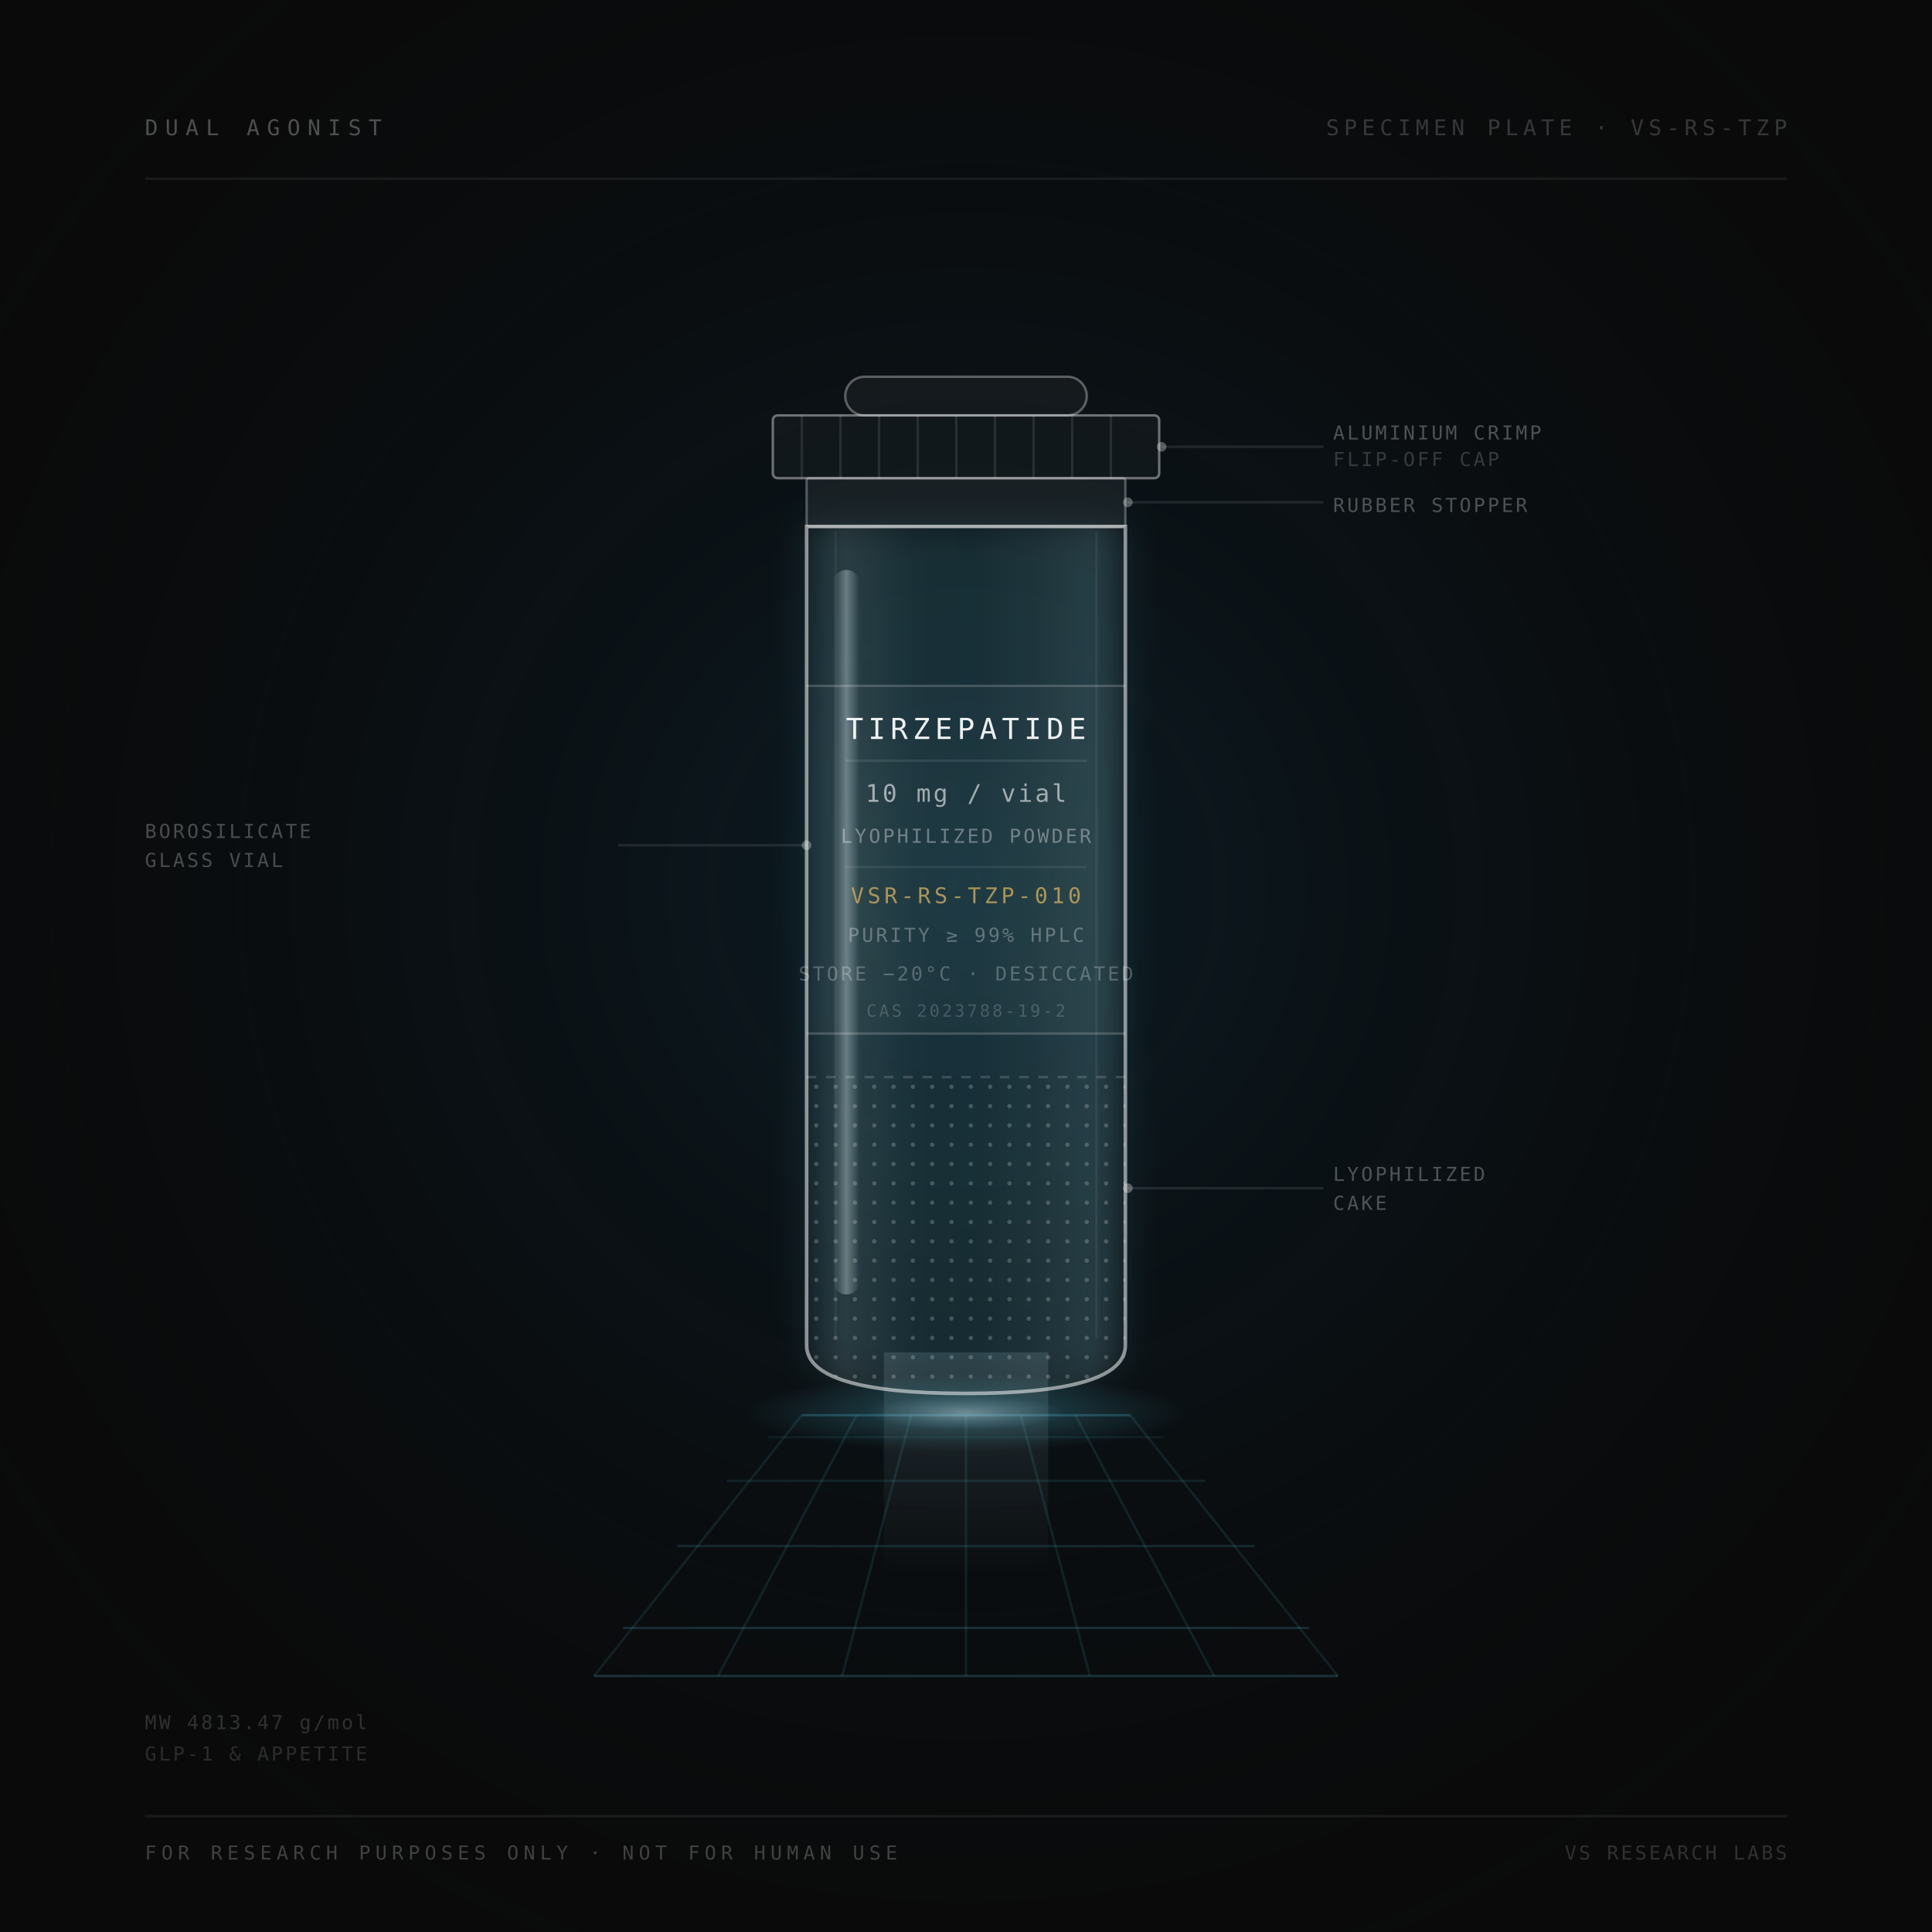
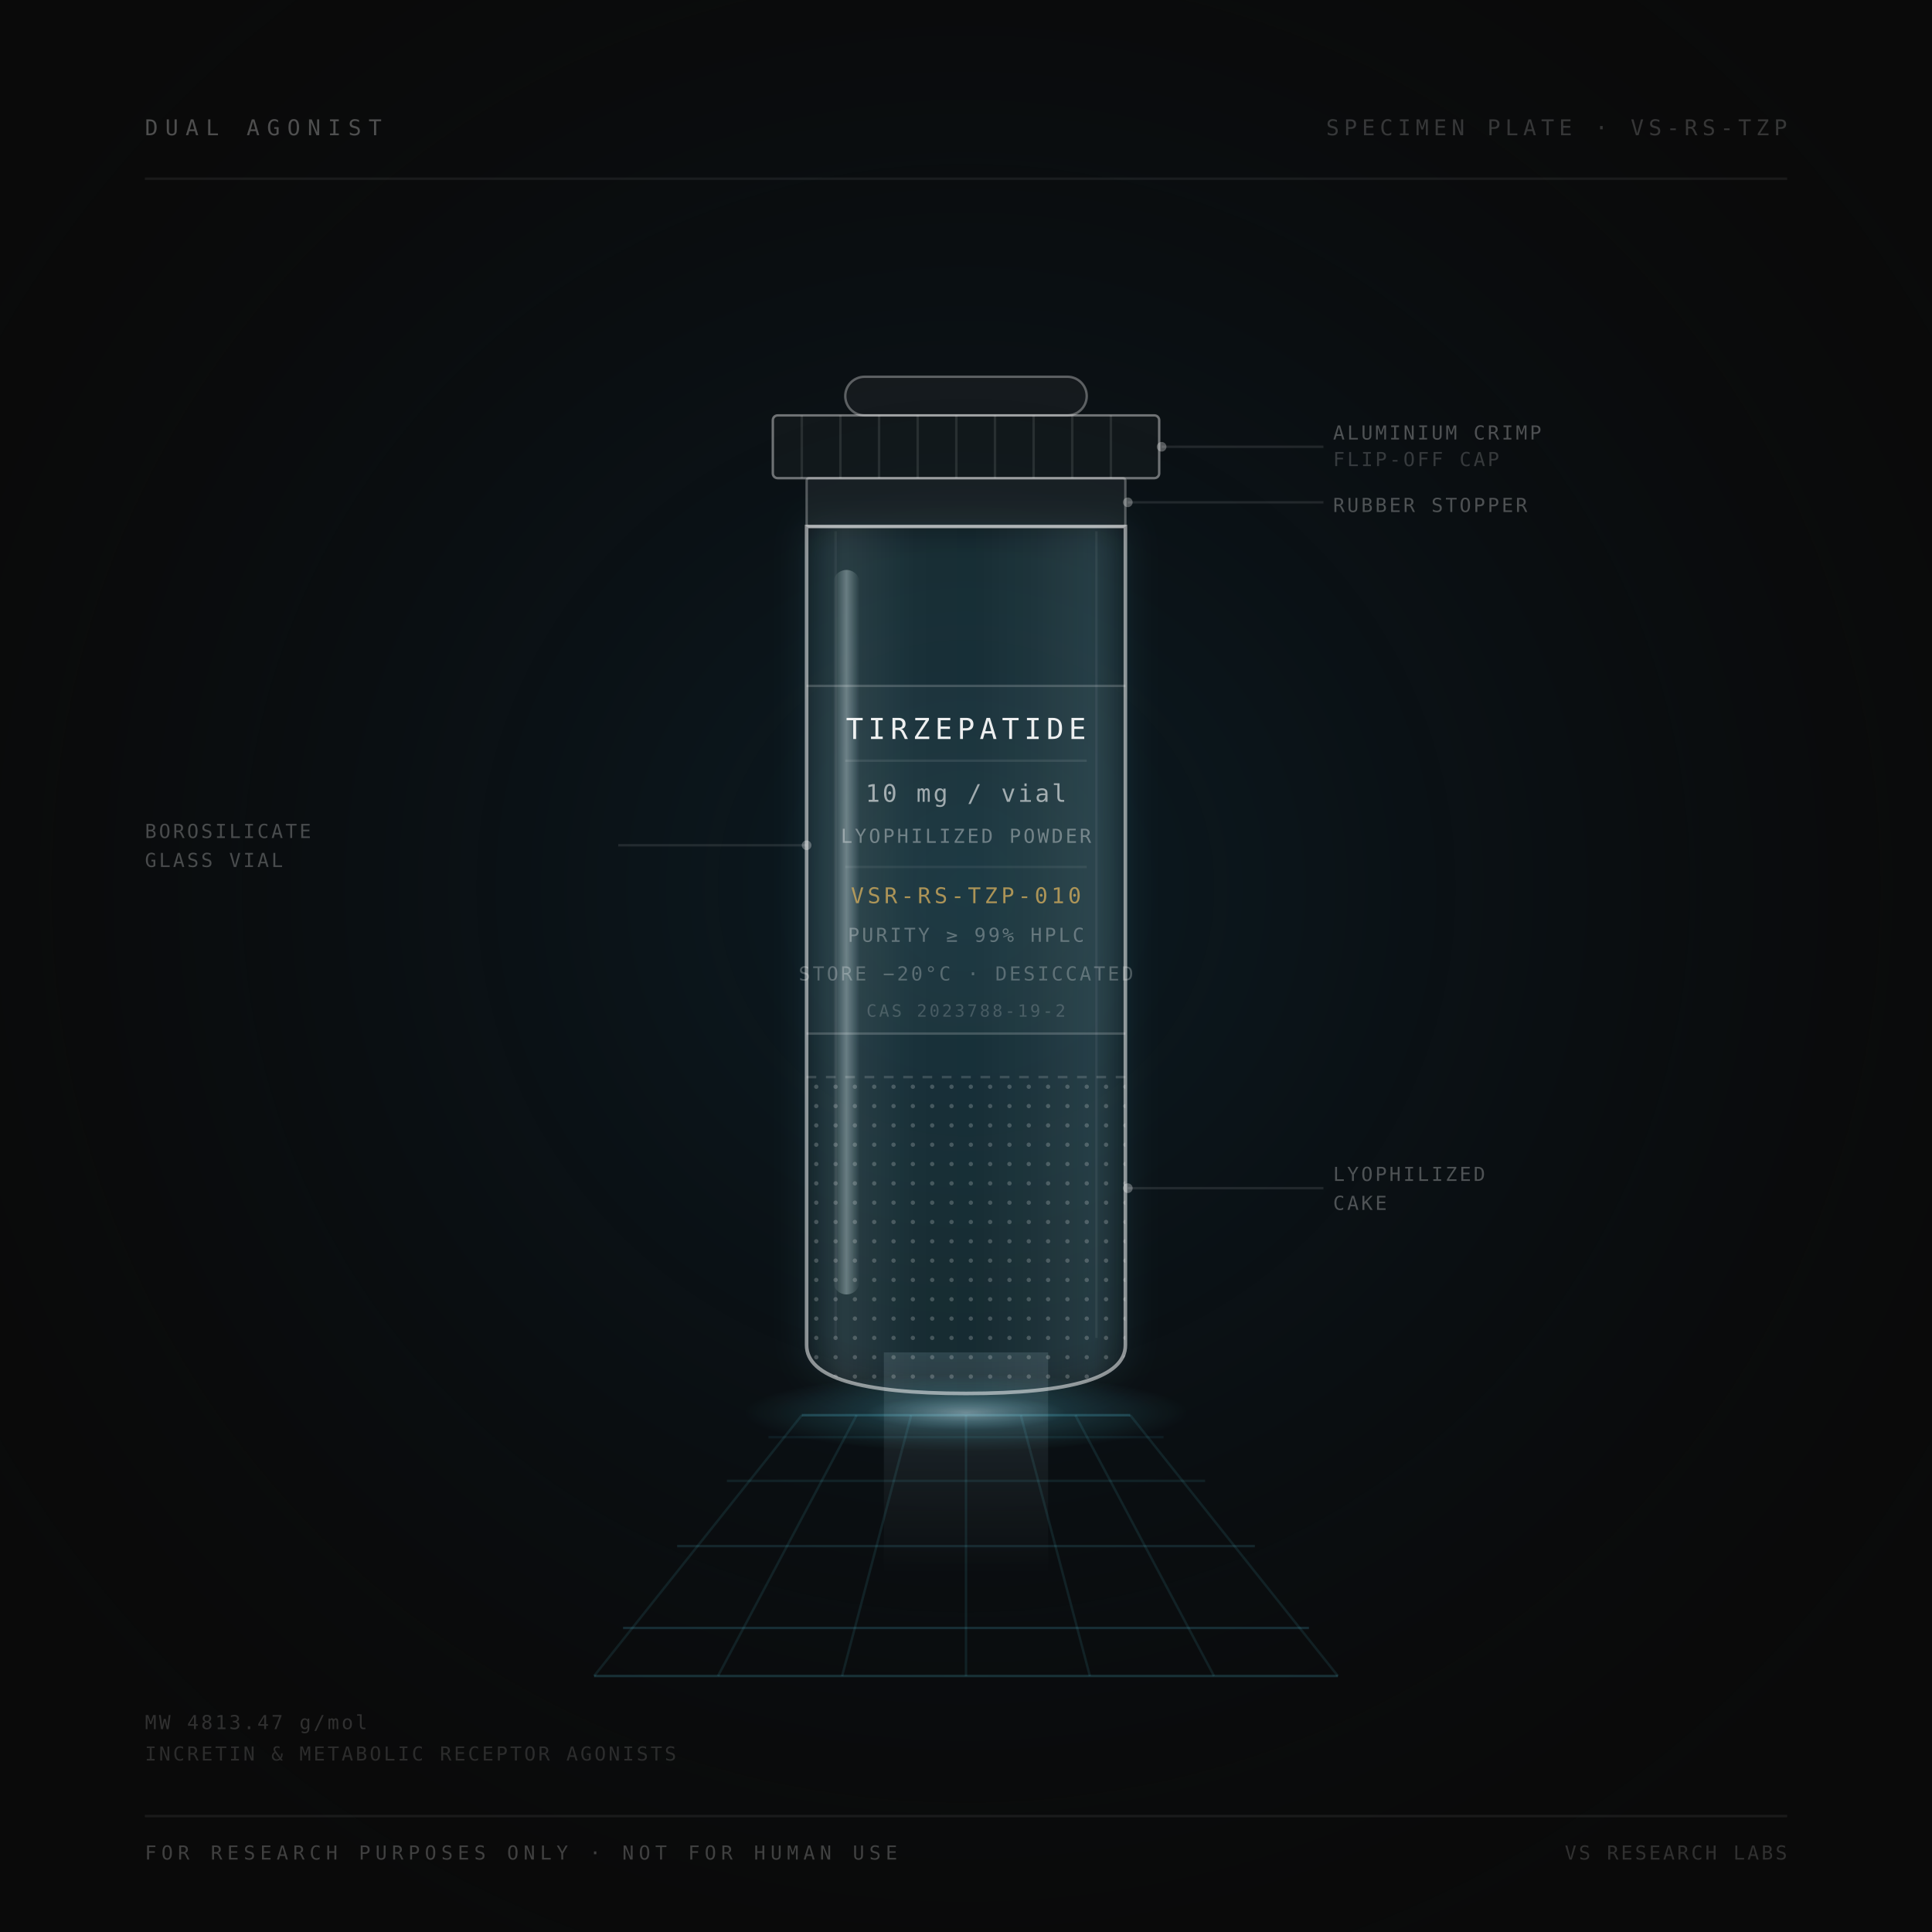
<svg xmlns="http://www.w3.org/2000/svg" viewBox="0 0 800 800">
  <defs>
    <pattern id="lyoDots" width="8" height="8" patternUnits="userSpaceOnUse">
      <circle cx="2" cy="2" r="0.9" fill="rgba(255,255,255,0.2)" />
    </pattern>
    <clipPath id="vialFill">
      <path d="M333 446 L333 557 Q333 576 400 576 Q467 576 467 557 L467 446 Z" />
    </clipPath>
    <radialGradient id="bgDepth" cx="0.5" cy="0.46" r="0.62">
      <stop offset="0" stop-color="#0e2a38" stop-opacity="0.55" />
      <stop offset="0.55" stop-color="#0a1822" stop-opacity="0.28" />
      <stop offset="1" stop-color="#0a0a0a" stop-opacity="0" />
    </radialGradient>
    <radialGradient id="floorPool" cx="0.5" cy="0.5" r="0.5">
      <stop offset="0" stop-color="#bfeffd" stop-opacity="0.5" />
      <stop offset="0.45" stop-color="#5EDDF6" stop-opacity="0.16" />
      <stop offset="1" stop-color="#5EDDF6" stop-opacity="0" />
    </radialGradient>
    <linearGradient id="glassBody" x1="0" y1="0" x2="1" y2="0">
      <stop offset="0" stop-color="#ffffff" stop-opacity="0.02" />
      <stop offset="0.12" stop-color="#ffffff" stop-opacity="0.085" />
      <stop offset="0.34" stop-color="#ffffff" stop-opacity="0.015" />
      <stop offset="0.52" stop-color="#ffffff" stop-opacity="0.008" />
      <stop offset="0.72" stop-color="#ffffff" stop-opacity="0.04" />
      <stop offset="0.9" stop-color="#cdeefb" stop-opacity="0.09" />
      <stop offset="1" stop-color="#ffffff" stop-opacity="0.02" />
    </linearGradient>
    <linearGradient id="spec" x1="0" y1="0" x2="1" y2="0">
      <stop offset="0" stop-color="#eafdff" stop-opacity="0" />
      <stop offset="0.5" stop-color="#eafdff" stop-opacity="0.55" />
      <stop offset="1" stop-color="#eafdff" stop-opacity="0" />
    </linearGradient>
    <linearGradient id="reflFade" x1="0" y1="0" x2="0" y2="1">
      <stop offset="0" stop-color="#cdeefb" stop-opacity="0.13" />
      <stop offset="1" stop-color="#cdeefb" stop-opacity="0" />
    </linearGradient>
    <filter id="vglow" x="-60%" y="-60%" width="220%" height="220%">
      <feGaussianBlur stdDeviation="7" />
    </filter>
  </defs>
  <rect width="800" height="800" fill="#0a0a0a" />
  <rect width="800" height="800" fill="url(#bgDepth)" />
  <line x1="60" y1="74" x2="740" y2="74" stroke="rgba(255,255,255,0.07)" stroke-width="1" />
  <text x="60" y="56" font-family="monospace" font-size="9" fill="rgba(255,255,255,0.28)" letter-spacing="3">DUAL AGONIST</text>
  <text x="740" y="56" font-family="monospace" font-size="9" fill="rgba(255,255,255,0.18)" letter-spacing="2" text-anchor="end">SPECIMEN PLATE · VS-RS-TZP</text>
  <g class="pad">
    <line x1="332" y1="586" x2="468" y2="586" stroke="#5EDDF6" stroke-opacity="0.22" stroke-width="1" />
    <line x1="332.0" y1="586" x2="246.0" y2="694" stroke="#5EDDF6" stroke-opacity="0.10" stroke-width="1" />
    <line x1="354.7" y1="586" x2="297.3" y2="694" stroke="#5EDDF6" stroke-opacity="0.10" stroke-width="1" />
    <line x1="377.3" y1="586" x2="348.7" y2="694" stroke="#5EDDF6" stroke-opacity="0.10" stroke-width="1" />
    <line x1="400.0" y1="586" x2="400.0" y2="694" stroke="#5EDDF6" stroke-opacity="0.10" stroke-width="1" />
    <line x1="422.7" y1="586" x2="451.3" y2="694" stroke="#5EDDF6" stroke-opacity="0.10" stroke-width="1" />
    <line x1="445.3" y1="586" x2="502.7" y2="694" stroke="#5EDDF6" stroke-opacity="0.10" stroke-width="1" />
    <line x1="468.0" y1="586" x2="554.0" y2="694" stroke="#5EDDF6" stroke-opacity="0.10" stroke-width="1" />
    <line x1="318.2" y1="595.1" x2="481.8" y2="595.1" stroke="#5EDDF6" stroke-opacity="0.071" stroke-width="1" />
    <line x1="301.0" y1="613.2" x2="499.0" y2="613.2" stroke="#5EDDF6" stroke-opacity="0.097" stroke-width="1" />
    <line x1="280.4" y1="640.2" x2="519.6" y2="640.2" stroke="#5EDDF6" stroke-opacity="0.128" stroke-width="1" />
    <line x1="258.0" y1="674.1" x2="542.0" y2="674.1" stroke="#5EDDF6" stroke-opacity="0.162" stroke-width="1" />
    <line x1="246.0" y1="694.0" x2="554.0" y2="694.0" stroke="#5EDDF6" stroke-opacity="0.180" stroke-width="1" />
  </g>
  <path d="M334 218 L334 557 Q334 577 400 577 Q466 577 466 557 L466 218 Z" fill="#5EDDF6" opacity="0.12" filter="url(#vglow)" />
  <ellipse cx="400" cy="585" rx="92" ry="16" fill="url(#floorPool)" />
  <rect x="366" y="560" width="68" height="92" fill="url(#reflFade)" />
  <rect x="350" y="156" width="100" height="16" rx="8" fill="rgba(255,255,255,0.04)" stroke="rgba(255,255,255,0.32)" stroke-width="1" />
  <rect x="320" y="172" width="160" height="26" rx="2" fill="rgba(255,255,255,0.03)" stroke="rgba(255,255,255,0.4)" stroke-width="1" />
  <line x1="332" y1="172" x2="332" y2="198" stroke="rgba(255,255,255,0.1)" stroke-width="1" />
  <line x1="348" y1="172" x2="348" y2="198" stroke="rgba(255,255,255,0.1)" stroke-width="1" />
  <line x1="364" y1="172" x2="364" y2="198" stroke="rgba(255,255,255,0.1)" stroke-width="1" />
  <line x1="380" y1="172" x2="380" y2="198" stroke="rgba(255,255,255,0.1)" stroke-width="1" />
  <line x1="396" y1="172" x2="396" y2="198" stroke="rgba(255,255,255,0.1)" stroke-width="1" />
  <line x1="412" y1="172" x2="412" y2="198" stroke="rgba(255,255,255,0.1)" stroke-width="1" />
  <line x1="428" y1="172" x2="428" y2="198" stroke="rgba(255,255,255,0.1)" stroke-width="1" />
  <line x1="444" y1="172" x2="444" y2="198" stroke="rgba(255,255,255,0.1)" stroke-width="1" />
  <line x1="460" y1="172" x2="460" y2="198" stroke="rgba(255,255,255,0.1)" stroke-width="1" />
  <rect x="334" y="198" width="132" height="20" rx="1" fill="rgba(255,255,255,0.06)" stroke="rgba(255,255,255,0.28)" stroke-width="1" />
  <path d="M334 218 L334 557 Q334 577 400 577 Q466 577 466 557 L466 218 Z" fill="url(#glassBody)" stroke="rgba(255,255,255,0.52)" stroke-width="1.5" />
  <rect x="345" y="236" width="11" height="300" rx="5.5" fill="url(#spec)" opacity="0.6" />
  <line x1="346" y1="220" x2="346" y2="554" stroke="rgba(255,255,255,0.05)" stroke-width="1" />
  <line x1="454" y1="220" x2="454" y2="554" stroke="rgba(255,255,255,0.06)" stroke-width="1" />
  <line x1="334" y1="446" x2="466" y2="446" stroke="rgba(255,255,255,0.16)" stroke-width="1" stroke-dasharray="4,4" />
  <rect x="334" y="447" width="132" height="128" fill="url(#lyoDots)" clip-path="url(#vialFill)" />
  <rect x="334" y="284" width="132" height="144" fill="rgba(255,255,255,0.025)" />
  <line x1="334" y1="284" x2="466" y2="284" stroke="rgba(255,255,255,0.18)" stroke-width="1" />
  <line x1="334" y1="428" x2="466" y2="428" stroke="rgba(255,255,255,0.18)" stroke-width="1" />
  <text x="400" y="306" font-family="monospace" font-size="12" font-weight="500" fill="rgba(255,255,255,0.92)" letter-spacing="2" text-anchor="middle">TIRZEPATIDE</text>
  <line x1="350" y1="315" x2="450" y2="315" stroke="rgba(255,255,255,0.09)" stroke-width="1" />
  <text x="400" y="332" font-family="monospace" font-size="10" fill="rgba(255,255,255,0.58)" letter-spacing="1" text-anchor="middle">10 mg / vial</text>
  <text x="400" y="349" font-family="monospace" font-size="8" fill="rgba(255,255,255,0.36)" letter-spacing="1" text-anchor="middle">LYOPHILIZED POWDER</text>
  <line x1="350" y1="359" x2="450" y2="359" stroke="rgba(255,255,255,0.07)" stroke-width="1" />
  <text x="400" y="374" font-family="monospace" font-size="9" fill="#C4A35A" letter-spacing="1.5" text-anchor="middle" opacity="0.85">VSR-RS-TZP-010</text>
  <text x="400" y="390" font-family="monospace" font-size="8" fill="rgba(255,255,255,0.3)" letter-spacing="1" text-anchor="middle">PURITY ≥ 99% HPLC</text>
  <text x="400" y="406" font-family="monospace" font-size="8" fill="rgba(255,255,255,0.26)" letter-spacing="1" text-anchor="middle">STORE −20°C · DESICCATED</text>
  <text x="400" y="421" font-family="monospace" font-size="7" fill="rgba(255,255,255,0.18)" letter-spacing="1" text-anchor="middle">CAS 2023788-19-2</text>
  <line x1="481" y1="185" x2="548" y2="185" stroke="rgba(255,255,255,0.1)" stroke-width="1" />
  <circle cx="481" cy="185" r="2" fill="rgba(255,255,255,0.3)" />
  <text x="552" y="182" font-family="monospace" font-size="8" fill="rgba(255,255,255,0.28)" letter-spacing="1">ALUMINIUM CRIMP</text>
  <text x="552" y="193" font-family="monospace" font-size="8" fill="rgba(255,255,255,0.18)" letter-spacing="1">FLIP-OFF CAP</text>
  <line x1="467" y1="208" x2="548" y2="208" stroke="rgba(255,255,255,0.1)" stroke-width="1" />
  <circle cx="467" cy="208" r="2" fill="rgba(255,255,255,0.3)" />
  <text x="552" y="212" font-family="monospace" font-size="8" fill="rgba(255,255,255,0.28)" letter-spacing="1">RUBBER STOPPER</text>
  <line x1="467" y1="492" x2="548" y2="492" stroke="rgba(255,255,255,0.1)" stroke-width="1" />
  <circle cx="467" cy="492" r="2" fill="rgba(255,255,255,0.3)" />
  <text x="552" y="489" font-family="monospace" font-size="8" fill="rgba(255,255,255,0.28)" letter-spacing="1">LYOPHILIZED</text>
  <text x="552" y="501" font-family="monospace" font-size="8" fill="rgba(255,255,255,0.28)" letter-spacing="1">CAKE</text>
  <line x1="334" y1="350" x2="256" y2="350" stroke="rgba(255,255,255,0.1)" stroke-width="1" />
  <circle cx="334" cy="350" r="2" fill="rgba(255,255,255,0.3)" />
  <text x="60" y="347" font-family="monospace" font-size="8" fill="rgba(255,255,255,0.26)" letter-spacing="1">BOROSILICATE</text>
  <text x="60" y="359" font-family="monospace" font-size="8" fill="rgba(255,255,255,0.26)" letter-spacing="1">GLASS VIAL</text>
  <text x="60" y="716" font-family="monospace" font-size="8" fill="rgba(255,255,255,0.16)" letter-spacing="1">MW 4813.47 g/mol</text>
-   <text x="60" y="729" font-family="monospace" font-size="8" fill="rgba(255,255,255,0.14)" letter-spacing="1">GLP-1 &amp; APPETITE</text>
+   <text x="60" y="729" font-family="monospace" font-size="8" fill="rgba(255,255,255,0.14)" letter-spacing="1">INCRETIN &amp; METABOLIC RECEPTOR AGONISTS</text>
  <line x1="60" y1="752" x2="740" y2="752" stroke="rgba(255,255,255,0.07)" stroke-width="1" />
  <text x="60" y="770" font-family="monospace" font-size="8" fill="rgba(255,255,255,0.22)" letter-spacing="2">FOR RESEARCH PURPOSES ONLY · NOT FOR HUMAN USE</text>
  <text x="740" y="770" font-family="monospace" font-size="8" fill="rgba(255,255,255,0.16)" letter-spacing="1" text-anchor="end">VS RESEARCH LABS</text>
</svg>
